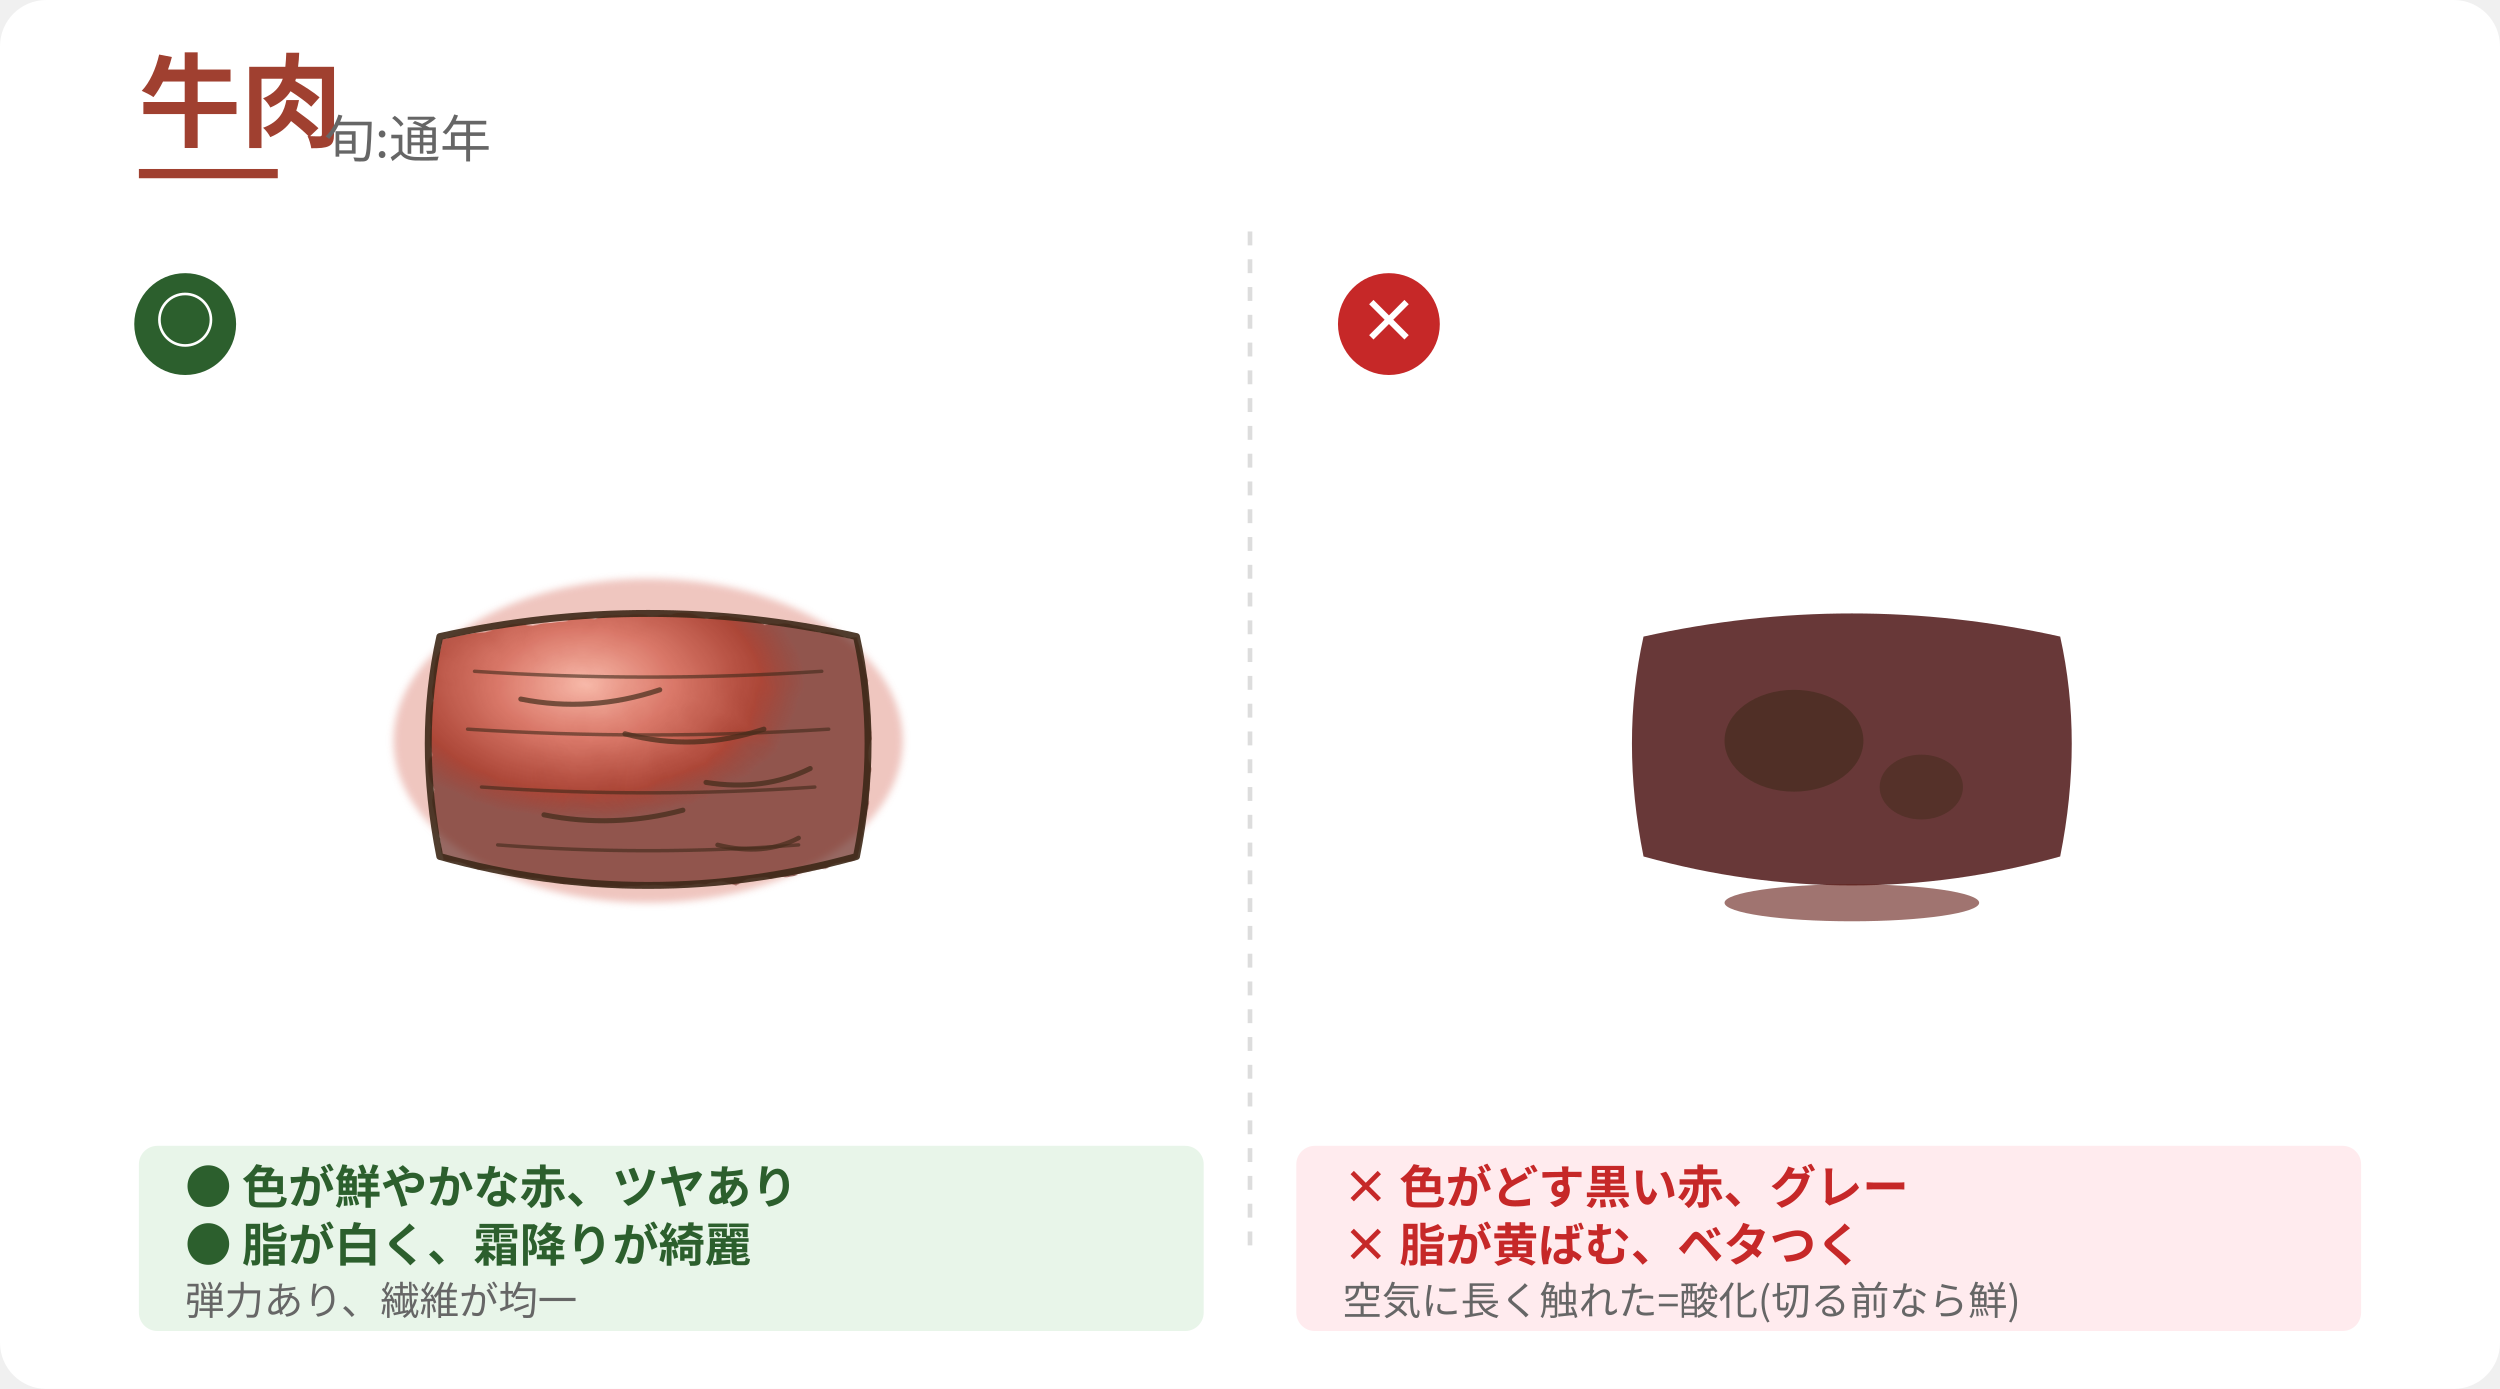
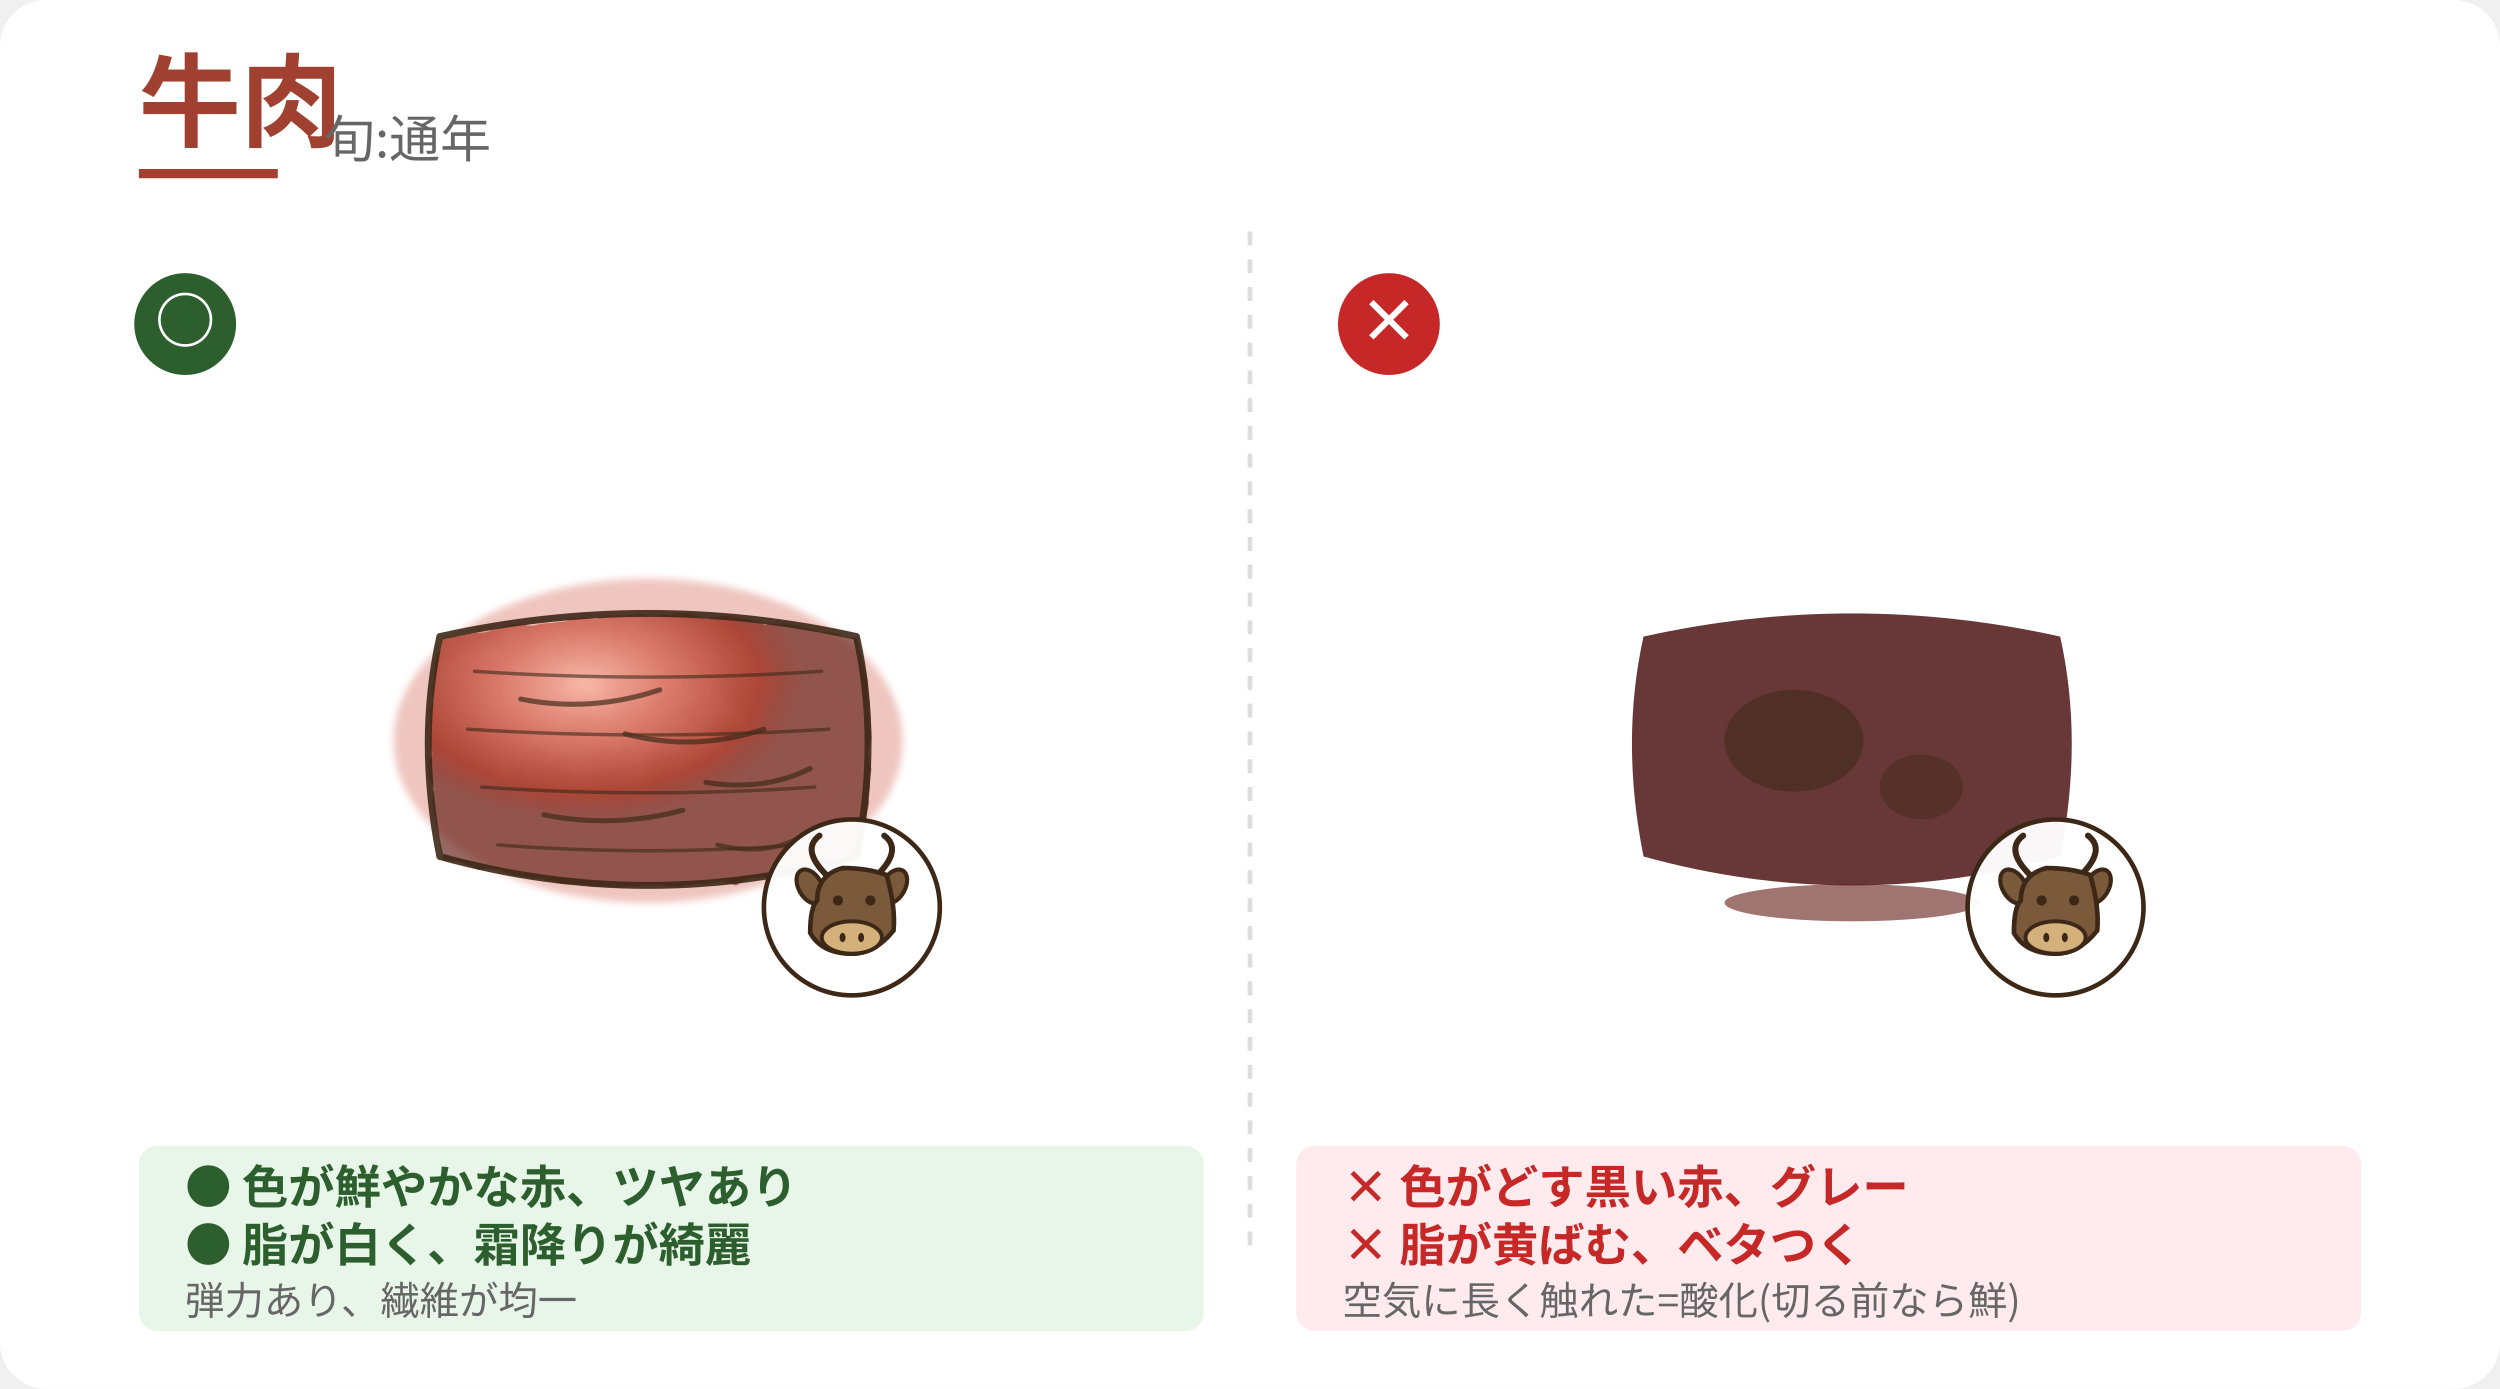
<svg xmlns="http://www.w3.org/2000/svg" viewBox="0 0 1080 600" font-family="Noto Sans CJK JP, sans-serif">
  <rect width="1080" height="600" fill="#FFFFFF" rx="20" />
  <text x="60" y="60" font-size="44" font-weight="900" fill="#A04030">牛肉</text>
  <line x1="60" y1="75" x2="120" y2="75" stroke="#A04030" stroke-width="4" />
  <text x="140" y="68" font-size="22" fill="#666">旬:通年</text>
  <line x1="540" y1="100" x2="540" y2="540" stroke="#DDD" stroke-width="2" stroke-dasharray="6,6" />
  <g transform="translate(280, 320)">
    <circle cx="-200" cy="-180" r="22" fill="#2C5F2D" />
    <text x="-200" y="-172" font-size="26" font-weight="900" fill="white" text-anchor="middle">○</text>
    <defs>
      <radialGradient id="wcBodyBeef" cx="35%" cy="25%">
        <stop offset="0%" stop-color="#F8B8A8" stop-opacity="0.95" />
        <stop offset="40%" stop-color="#D87060" stop-opacity="0.9" />
        <stop offset="80%" stop-color="#A03020" stop-opacity="0.85" />
        <stop offset="100%" stop-color="#601810" stop-opacity="0.65" />
      </radialGradient>
      <radialGradient id="wcLeafBeef" cx="50%" cy="20%">
        <stop offset="0%" stop-color="#9BCB7A" stop-opacity="0.9" />
        <stop offset="60%" stop-color="#5D8F3D" stop-opacity="0.7" />
        <stop offset="100%" stop-color="#2C5F2D" stop-opacity="0.5" />
      </radialGradient>
      <filter id="wcRoughBeef" x="-10%" y="-10%" width="120%" height="120%">
        <feTurbulence baseFrequency="0.04" numOctaves="3" seed="173" />
        <feDisplacementMap in="SourceGraphic" scale="4" />
      </filter>
      <filter id="wcBlurBeef">
        <feGaussianBlur stdDeviation="1.5" />
      </filter>
    </defs>
    <g filter="url(#wcBlurBeef)" opacity="0.4">
      <ellipse cx="0" cy="0" rx="110" ry="70" fill="#D87060" />
    </g>
    <g filter="url(#wcRoughBeef)">
      <path d="M -90 -45 Q -100 0 -90 50 Q 0 75 90 50 Q 100 0 90 -45 Q 0 -65 -90 -45 Z" fill="url(#wcBodyBeef)" />
    </g>
    <g stroke="#3D2817" stroke-width="3" fill="none" stroke-linecap="round" stroke-linejoin="round" opacity="0.9">
      <path d="M -90 -45 Q -100 0 -90 50 Q 0 75 90 50 Q 100 0 90 -45 Q 0 -65 -90 -45 Z" />
      <path d="M -75 -30 Q 0 -25 75 -30" opacity="0.65" stroke-width="1.5" />
      <path d="M -78 -5 Q 0 0 78 -5" opacity="0.65" stroke-width="1.5" />
      <path d="M -72 20 Q 0 25 72 20" opacity="0.65" stroke-width="1.5" />
      <path d="M -65 45 Q 0 50 65 45" opacity="0.65" stroke-width="1.5" />
      <path d="M -55 -18 Q -25 -12 5 -22" opacity="0.75" stroke-width="2.2" />
      <path d="M -10 -3 Q 20 5 50 -5" opacity="0.75" stroke-width="2.2" />
      <path d="M 25 18 Q 50 22 70 12" opacity="0.75" stroke-width="2.2" />
      <path d="M -45 32 Q -15 38 15 30" opacity="0.75" stroke-width="2.2" />
      <path d="M 30 45 Q 50 50 65 42" opacity="0.7" stroke-width="2" />
    </g>
+     <g transform="translate(88, 72)" data-icon="beef">
+       <circle cx="0" cy="0" r="38" fill="#FFFFFF" fill-opacity="0.96" stroke="#3D2817" stroke-width="2" />
+       <path d="M -11 -14 Q -22 -25 -14 -31" fill="none" stroke="#3D2817" stroke-width="2.6" stroke-linecap="round" />
+       <path d="M 11 -14 Q 22 -25 14 -31" fill="none" stroke="#3D2817" stroke-width="2.6" stroke-linecap="round" />
+       <ellipse cx="-18" cy="-9" rx="5" ry="8" fill="#7A5A3A" stroke="#3D2817" stroke-width="1.8" transform="rotate(-30 -18 -9)" />
+       <ellipse cx="18" cy="-9" rx="5" ry="8" fill="#7A5A3A" stroke="#3D2817" stroke-width="1.8" transform="rotate(30 18 -9)" />
+       <path d="M -15 -3 Q -15 -14 -4 -17 Q 7 -17 15 -14 Q 19 0 18 10 Q 10 20 0 20 Q -13 20 -18 11 Q -18 0 -15 -3 Z" fill="#7A5A3A" stroke="#3D2817" stroke-width="2" />
+       <ellipse cx="0" cy="13" rx="13" ry="7" fill="#D4B07A" stroke="#3D2817" stroke-width="1.7" />
+       <ellipse cx="-4" cy="13" rx="1.3" ry="2" fill="#3D2817" />
+       <ellipse cx="4" cy="13" rx="1.3" ry="2" fill="#3D2817" />
+       <circle cx="-6" cy="-3" r="2.2" fill="#3D2817" />
+       <circle cx="8" cy="-3" r="2.2" fill="#3D2817" />
+     </g>
  </g>
  <g transform="translate(800, 320)">
    <circle cx="-200" cy="-180" r="22" fill="#C62828" />
    <text x="-200" y="-172" font-size="26" font-weight="900" fill="white" text-anchor="middle">×</text>
    <path d="M -90 -45 Q -100 0 -90 50 Q 0 75 90 50 Q 100 0 90 -45 Q 0 -65 -90 -45 Z" fill="#683838" />
    <ellipse cx="-25" cy="0" rx="30" ry="22" fill="#3D2817" opacity="0.55" />
    <ellipse cx="30" cy="20" rx="18" ry="14" fill="#3D2817" opacity="0.45" />
    <ellipse cx="0" cy="70" rx="55" ry="8" fill="#601810" opacity="0.6" />
+     <g transform="translate(88, 72)" data-icon="beef">
+       <circle cx="0" cy="0" r="38" fill="#FFFFFF" fill-opacity="0.96" stroke="#3D2817" stroke-width="2" />
+       <path d="M -11 -14 Q -22 -25 -14 -31" fill="none" stroke="#3D2817" stroke-width="2.6" stroke-linecap="round" />
+       <path d="M 11 -14 Q 22 -25 14 -31" fill="none" stroke="#3D2817" stroke-width="2.6" stroke-linecap="round" />
+       <ellipse cx="-18" cy="-9" rx="5" ry="8" fill="#7A5A3A" stroke="#3D2817" stroke-width="1.8" transform="rotate(-30 -18 -9)" />
+       <ellipse cx="18" cy="-9" rx="5" ry="8" fill="#7A5A3A" stroke="#3D2817" stroke-width="1.8" transform="rotate(30 18 -9)" />
+       <path d="M -15 -3 Q -15 -14 -4 -17 Q 7 -17 15 -14 Q 19 0 18 10 Q 10 20 0 20 Q -13 20 -18 11 Q -18 0 -15 -3 Z" fill="#7A5A3A" stroke="#3D2817" stroke-width="2" />
+       <ellipse cx="0" cy="13" rx="13" ry="7" fill="#D4B07A" stroke="#3D2817" stroke-width="1.7" />
+       <ellipse cx="-4" cy="13" rx="1.3" ry="2" fill="#3D2817" />
+       <ellipse cx="4" cy="13" rx="1.3" ry="2" fill="#3D2817" />
+       <circle cx="-6" cy="-3" r="2.2" fill="#3D2817" />
+       <circle cx="8" cy="-3" r="2.2" fill="#3D2817" />
+     </g>
  </g>
  <g font-size="20" fill="#333">
    <rect x="60" y="495" width="460" height="80" rx="8" fill="#E8F5E9" />
    <text x="80" y="520" font-weight="bold" fill="#2C5F2D">● 色が鮮やかな赤、ツヤあり</text>
    <text x="80" y="545" font-weight="bold" fill="#2C5F2D">● 脂が白く、霜降りが綺麗</text>
    <text x="80" y="568" fill="#666" font-size="17">弾力あり、繊維が均一</text>
    <rect x="560" y="495" width="460" height="80" rx="8" fill="#FFEBEE" />
    <text x="580" y="520" font-weight="bold" fill="#C62828">× 色がどす黒い赤、グレー</text>
    <text x="580" y="545" font-weight="bold" fill="#C62828">× 脂が黄ばむ、ベタつく</text>
    <text x="580" y="568" fill="#666" font-size="17">空気に長く触れた=酸化(切る前なら鮮)</text>
  </g>
</svg>
